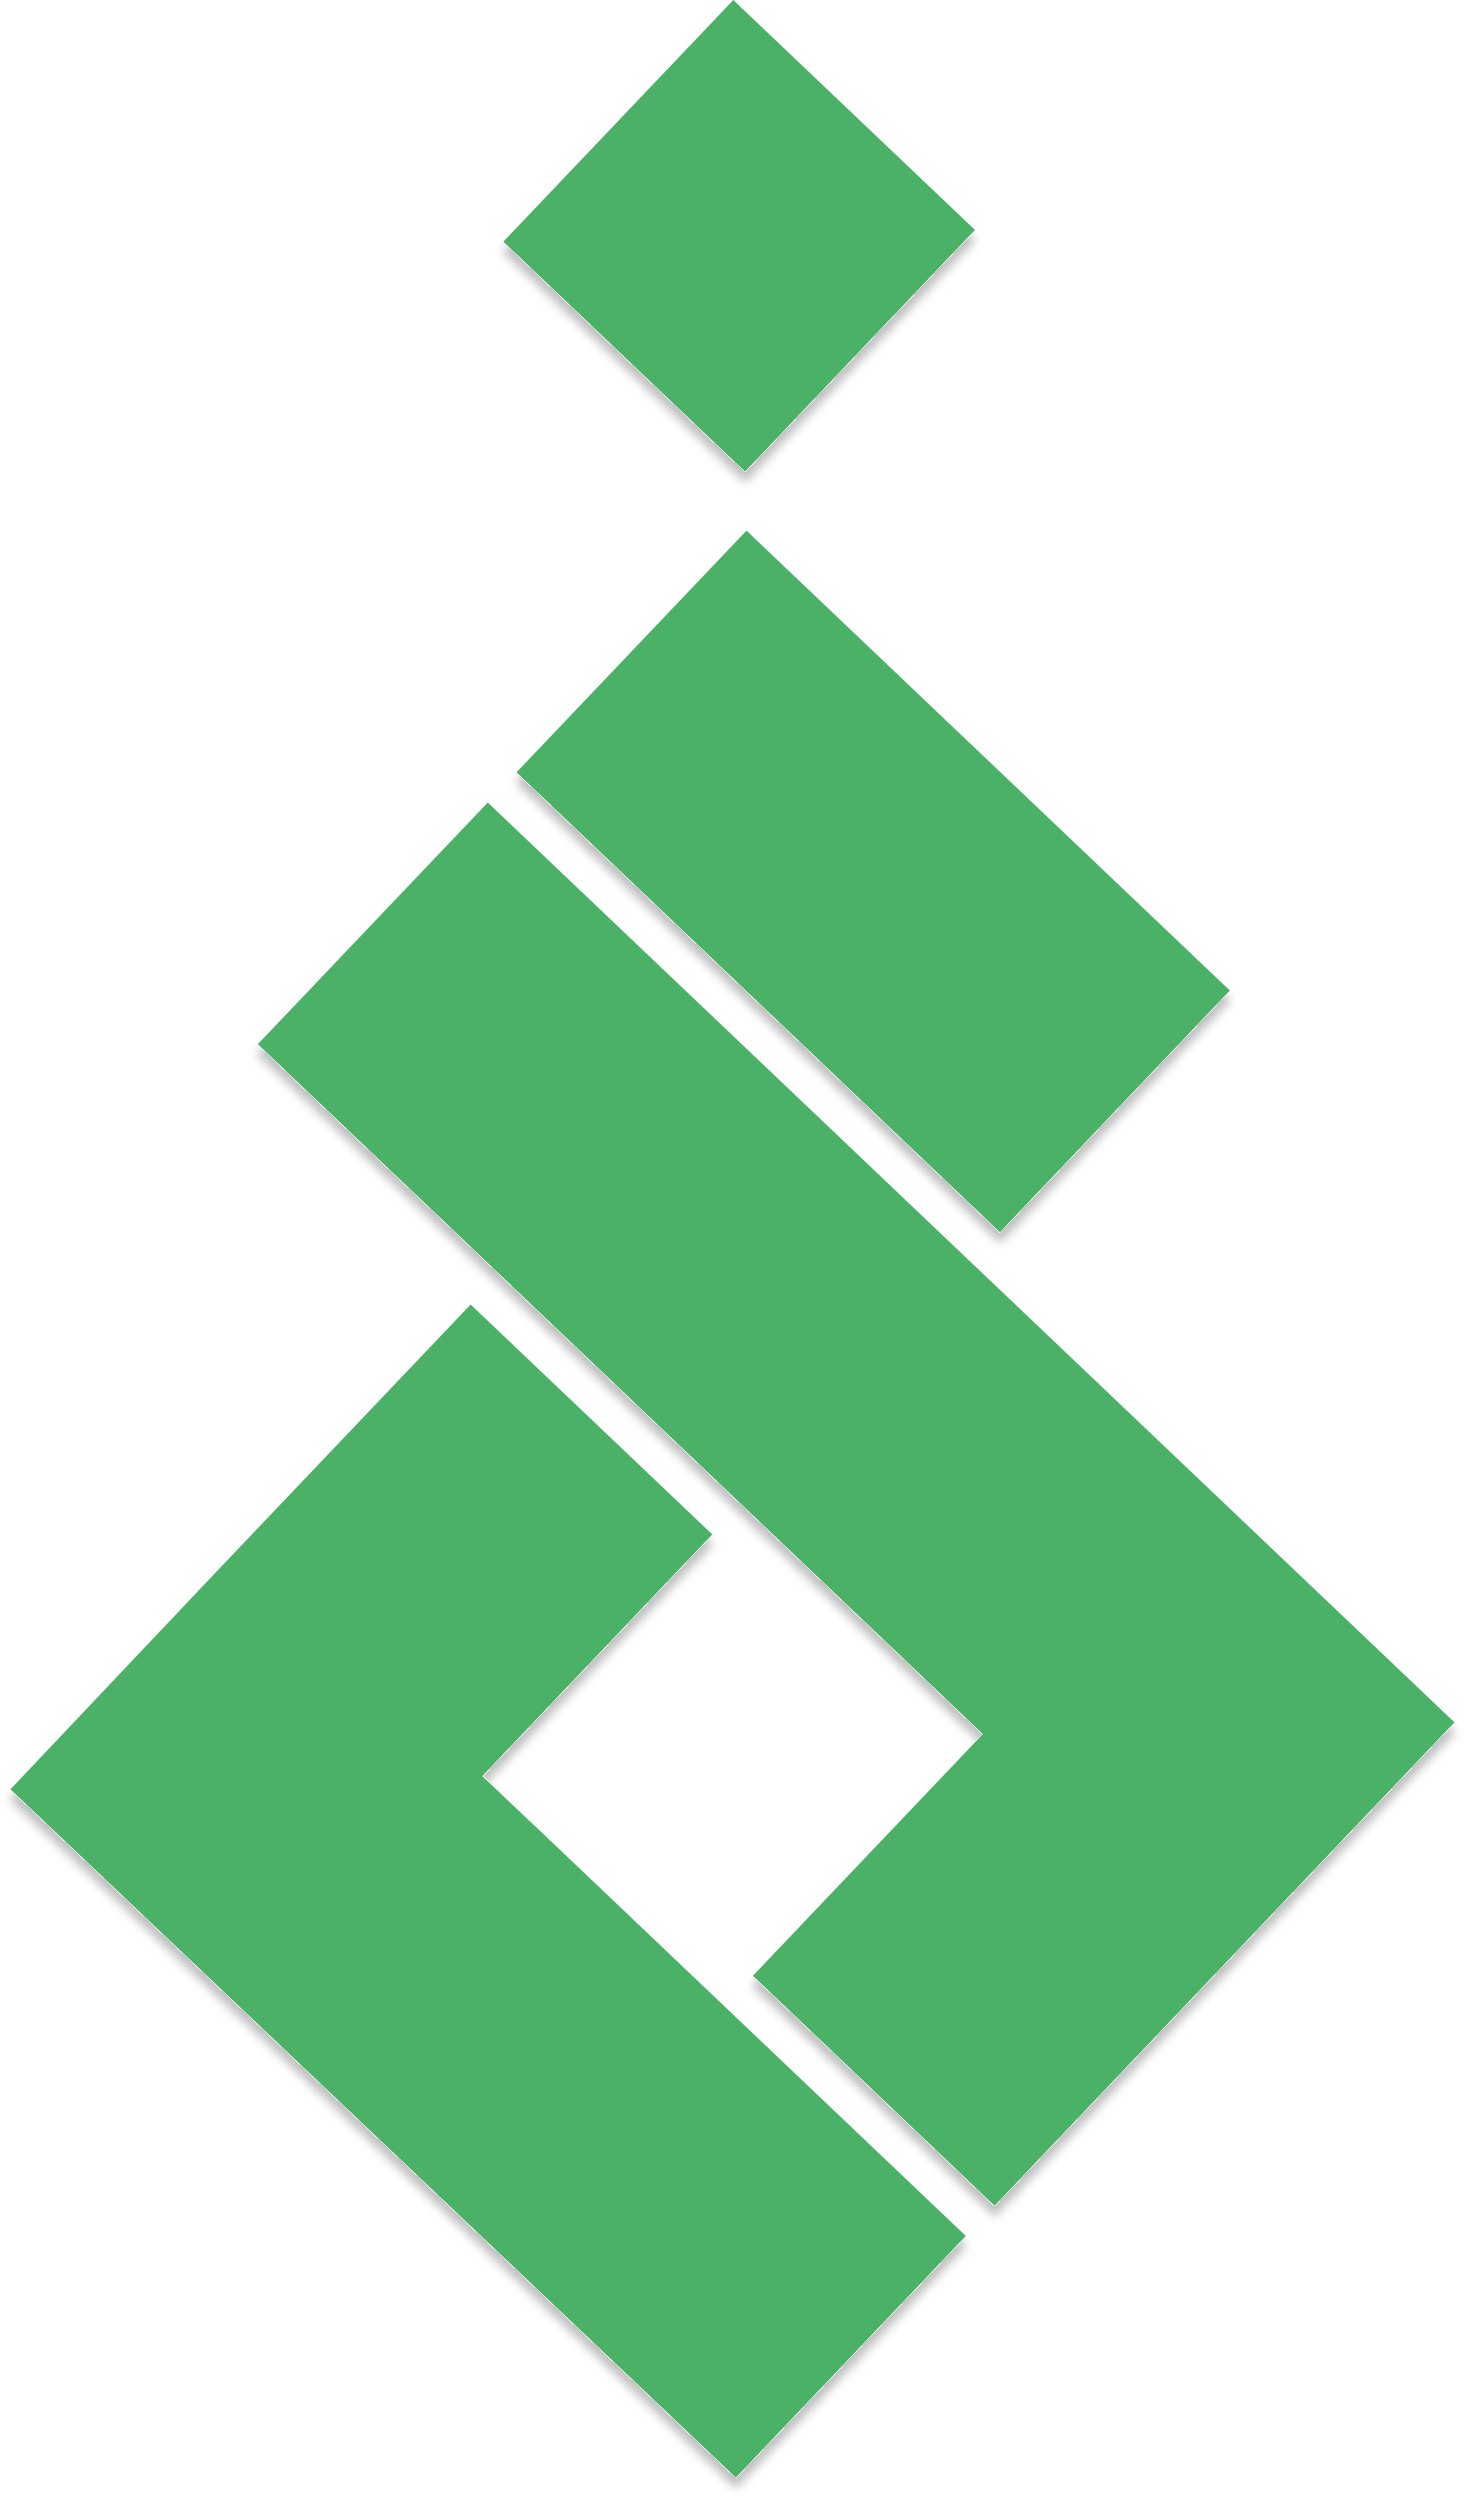
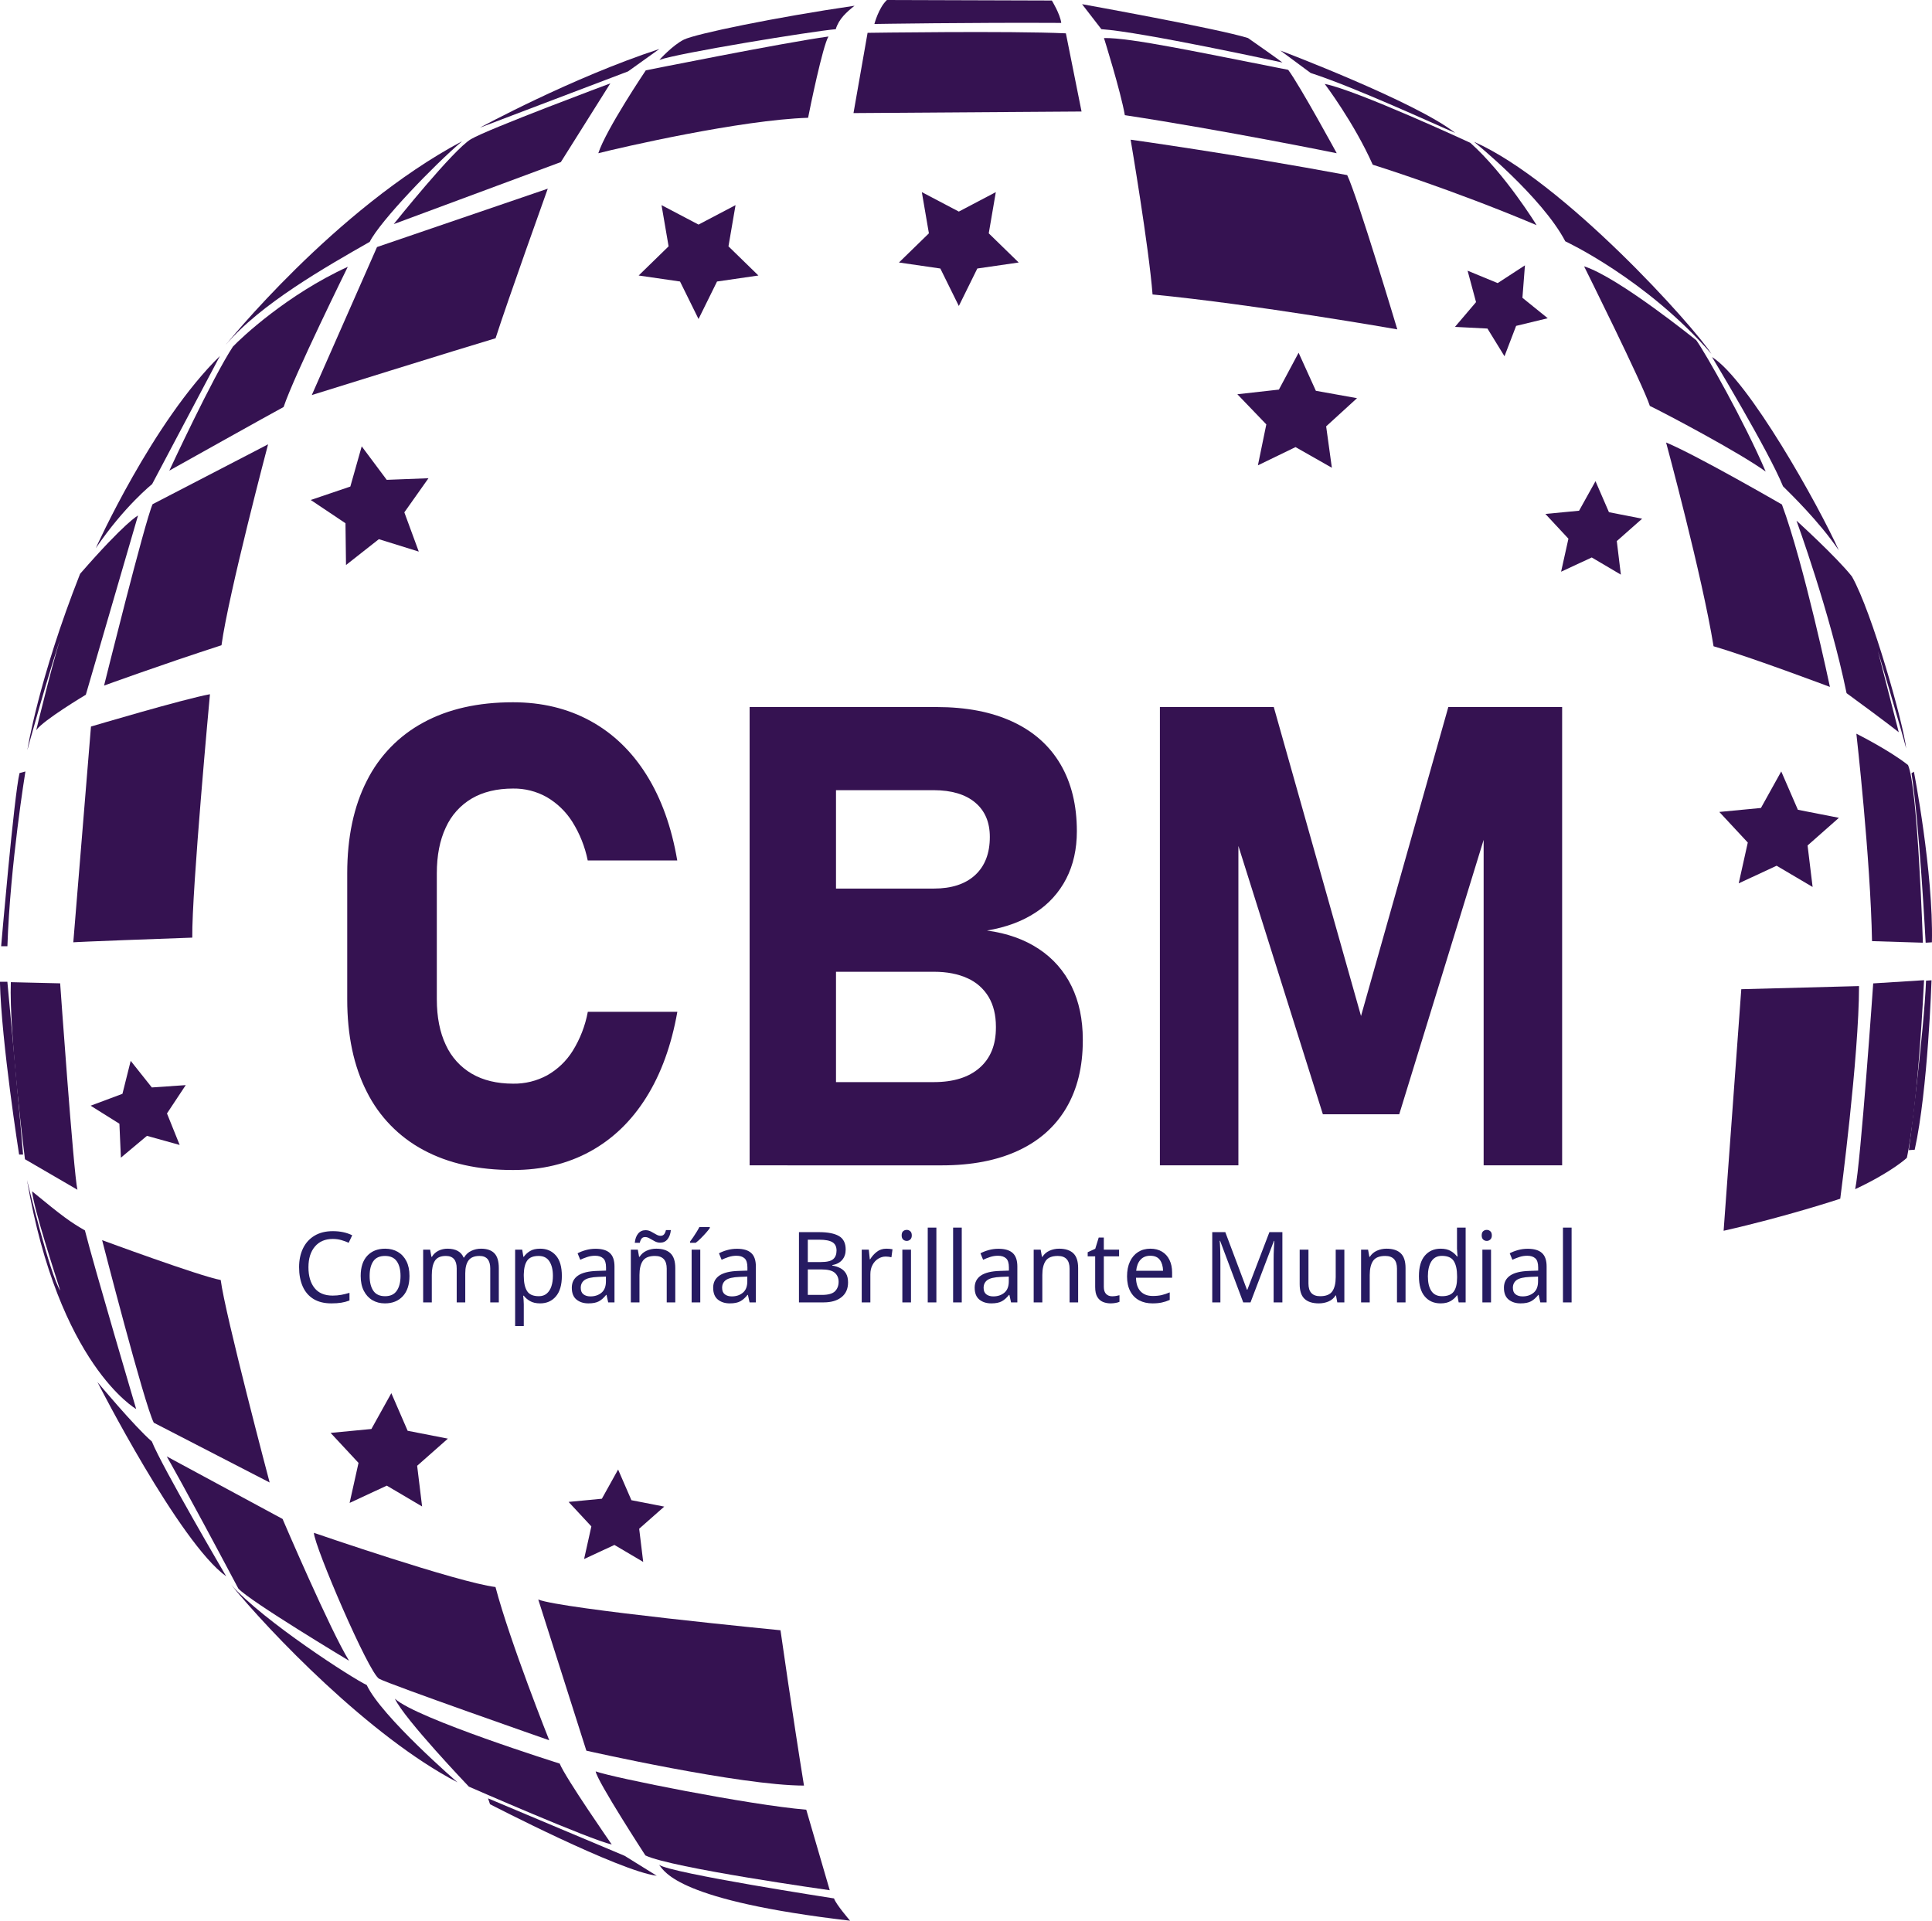
- <svg xmlns="http://www.w3.org/2000/svg" width="582" height="993" viewBox="0 0 582 993" fill="none">
-   <g filter="url(#filter0_d_2201_26)">
-     <path d="M387.26 91.34L375.85 103.34L364.43 115.34L353.01 127.34L330.18 151.33L318.76 163.33L307.35 175.33L295.92 187.33L283.92 175.91L271.92 164.5L259.92 153.08L235.92 130.25L223.93 118.83L211.91 107.42L199.91 96L211.35 83.99L222.76 71.99L234.18 59.99L257.01 35.99L268.43 24L279.84 12L291.26 0L387.26 91.34Z" fill="#4BB167" />
-     <path d="M296.499 210.76L285.079 222.76L273.669 234.76L262.249 246.76L239.419 270.76L227.999 282.76L216.579 294.76L205.149 306.76L217.149 318.18L229.149 329.59L241.149 341.01L253.149 352.43L265.149 363.84L289.149 386.69L301.149 398.11L313.149 409.52L325.149 420.94L337.149 432.36L349.149 443.77L361.149 455.19L373.149 466.6L385.149 478.02L397.149 489.44L408.579 477.44L419.999 465.44L431.409 453.44L442.829 441.44L454.249 429.44L465.659 417.44L477.079 405.44L488.499 393.44L296.499 210.76Z" fill="#4BB167" />
-     <path d="M383.62 888.13L372.2 900.13L360.79 912.13L337.95 936.12L326.54 948.12L315.12 960.12L303.69 972.13L292.28 984.13L4.14 710.72L84.17 626.15L95.59 614.15L129.85 578.14L141.27 566.14L152.69 554.14L175.52 530.15L186.93 518.15L282.92 609.48L271.51 621.48L225.84 669.47L214.42 681.48L202.99 693.48L191.58 705.48L203.58 716.9L215.63 728.28L227.63 739.7L239.63 751.12L251.62 762.53L263.62 773.95L275.62 785.37L287.62 796.78L299.62 808.2L323.63 831.05L335.63 842.46L347.63 853.88L359.62 865.29L371.62 876.71L383.62 888.13Z" fill="#4BB167" />
-     <path d="M577.73 684.13L566.31 696.13L543.48 720.12L532.06 732.12L520.64 744.12L509.23 756.12L486.38 780.13L474.97 792.13L463.55 804.13L440.72 828.12L429.3 840.12L417.88 852.12L406.47 864.13L395.04 876.13L299.04 784.78L310.47 772.78L321.88 760.77L367.55 712.78L378.96 700.78L390.38 688.78L378.38 677.37L366.38 665.95L354.39 654.53L342.39 643.12L330.39 631.7L318.39 620.28L294.38 597.44L282.38 586.02L270.38 574.61L258.38 563.19L246.39 551.77L234.39 540.36L222.39 528.94L210.39 517.52L198.39 506.11L186.39 494.69L162.38 471.84L150.38 460.43L138.39 449.01L126.39 437.59L114.39 426.18L102.39 414.76L113.81 402.76L125.24 390.75L136.65 378.75L159.49 354.75L170.9 342.76L182.32 330.76L193.74 318.76L577.73 684.13Z" fill="#4BB167" />
-   </g>
+ <svg xmlns="http://www.w3.org/2000/svg" id="modelo1" viewBox="0 0 1093.29 1087">
  <defs>
-     <filter id="filter0_d_2201_26" x="0.14" y="0" width="581.59" height="992.13" filterUnits="userSpaceOnUse" color-interpolation-filters="sRGB">
-       <feFlood flood-opacity="0" result="BackgroundImageFix" />
-       <feColorMatrix in="SourceAlpha" type="matrix" values="0 0 0 0 0 0 0 0 0 0 0 0 0 0 0 0 0 0 127 0" result="hardAlpha" />
-       <feOffset dy="4" />
-       <feGaussianBlur stdDeviation="2" />
-       <feComposite in2="hardAlpha" operator="out" />
-       <feColorMatrix type="matrix" values="0 0 0 0 0 0 0 0 0 0 0 0 0 0 0 0 0 0 0.25 0" />
-       <feBlend mode="normal" in2="BackgroundImageFix" result="effect1_dropShadow_2201_26" />
-       <feBlend mode="normal" in="SourceGraphic" in2="effect1_dropShadow_2201_26" result="shape" />
-     </filter>
+     <style>.cls-1{fill:#351251;}.cls-2{isolation:isolate;font-size:55.67px;fill:#261b62;font-family:CenturyGothic, Century Gothic;}</style>
  </defs>
+   <path class="cls-1" d="M713,217.57s2.36-9.14,7.09-13.57l93.32.29s4.72,7.67,5.32,12.68C767.31,216.68,713,217.57,713,217.57Z" transform="translate(-218.19 -204)" />
+   <path class="cls-1" d="M1301.24,640.72s11.07,56.92,10.19,96.57l-3.54.22s-3.54-67.33-8-95.9Z" transform="translate(-218.19 -204)" />
+   <path class="cls-1" d="M1308.11,759l3.1-.22s-2,62-9.52,95.9l-3.32.22S1307,787.56,1308.11,759Z" transform="translate(-218.19 -204)" />
+   <path class="cls-1" d="M337,596.89s-10.34,111.2-10,137.75c-65.85,2.36-67.33,2.65-67.33,2.65l10-122.11S322.28,599.54,337,596.89Z" transform="translate(-218.19 -204)" />
+   <path class="cls-1" d="M238.7,617.24s11.22-46.9,16.24-59.58c-9.75,28.32-21.26,70.79-21.26,70.79s6.2-39.82,29.83-99.7c25.69-29.5,32.78-33,32.78-33L266.76,597.18S242.54,611.63,238.7,617.24Z" transform="translate(-218.19 -204)" />
+   <path class="cls-1" d="M272.37,514.3s32.19-71.68,70.28-108.84L304.26,478S288.61,490.41,272.37,514.3Z" transform="translate(-218.19 -204)" />
+   <path class="cls-1" d="M489.72,276.27s52-28.32,101.59-44.54l-17.72,12.68Z" transform="translate(-218.19 -204)" />
+   <path class="cls-1" d="M591.31,237.92s7.38-8.26,13.88-11.5,52-12.68,96.57-19.17c-4.43,3.54-8.86,7.37-10.63,13.27C677.54,221.7,601.64,234.09,591.31,237.92Z" transform="translate(-218.19 -204)" />
+   <path class="cls-1" d="M583.63,243.82s-22.44,33.33-26.87,46.9c12.7-3.24,80.62-18.88,118.72-20.06.89-4.72,8.27-40.7,11.52-46C661.3,228.19,583.63,243.82,583.63,243.82Z" transform="translate(-218.19 -204)" />
+   <path class="cls-1" d="M709.14,222.58s80.62-1.18,112.22.29l8.86,44.24L701.17,268Z" transform="translate(-218.19 -204)" />
+   <path class="cls-1" d="M842.91,225.53s9.45,30.09,11.81,43.65c56.11,8.55,119.9,21.53,119.9,21.53s-20.67-38-27.46-47.19C897.55,233.79,858,225.24,842.91,225.53Z" transform="translate(-218.19 -204)" />
+   <path class="cls-1" d="M830.51,206.36s77.08,13.86,93.91,19.17c17.72,12.39,19.49,13.86,19.49,13.86S864.18,222,841.44,220.51Z" transform="translate(-218.19 -204)" />
+   <path class="cls-1" d="M942.73,232.61s76.49,28.91,98.93,46.6c-11.81-5-56.4-25.66-81.8-33.92Z" transform="translate(-218.19 -204)" />
+   <path class="cls-1" d="M699.24,1291s-8.19-9.51-9.08-12.61c0,0-91.92-14.16-99-19C594.48,1263.57,602.45,1279.72,699.24,1291Z" transform="translate(-218.19 -204)" />
+   <path class="cls-1" d="M583.41,1254.06s-27.46-42.25-28.13-47.56c9.75,3.54,86.82,19,119.16,21.68l13.29,45.57S598,1261.14,583.41,1254.06Z" transform="translate(-218.19 -204)" />
+   <path class="cls-1" d="M589.83,1265.56l-18.16-11.28-77.3-32.52,1.11,3.32S568.57,1262.91,589.83,1265.56Z" transform="translate(-218.19 -204)" />
+   <path class="cls-1" d="M564.36,1247.86s-26.14-37.61-29.46-45.79c0,0-81.06-25.44-93.25-36.72,5.32,11.5,41.86,49.77,41.86,49.77S552.18,1245.21,564.36,1247.86Z" transform="translate(-218.19 -204)" />
+   <path class="cls-1" d="M346.2,1096.11s-36.32-61.94-42.08-76.32c-9.75-8.41-30.79-33.63-30.79-33.63S319.62,1077.08,346.2,1096.11Z" transform="translate(-218.19 -204)" />
+   <path class="cls-1" d="M295.25,1001.42s-43.85-25-61.79-129.63c0,0,13.07,54,18.83,62.61-2.88-9.07-15.06-46.46-15.95-56.19,17.5,14.38,21.48,17.26,29.9,22.12C271.56,921.34,295.25,1001.42,295.25,1001.42Z" transform="translate(-218.19 -204)" />
+   <path class="cls-1" d="M262,877.32l-29.68-17.26s-9.08-71.23-8-100.21l27.91.66S259.82,868,262,877.32Z" transform="translate(-218.19 -204)" />
+   <path class="cls-1" d="M232.57,640.61s-8.64,52.87-10.19,98.89h-3.54s7.31-85.39,10.41-98Z" transform="translate(-218.19 -204)" />
+   <path class="cls-1" d="M1268.68,619.23s8,70.43,8.86,117.39l28.79.89s-2.88-88.15-8.42-100.55C1287.29,628.53,1268.68,619.23,1268.68,619.23Z" transform="translate(-218.19 -204)" />
+   <path class="cls-1" d="M1278.21,760.54S1271.12,862.42,1268,877c20.82-9.75,29.24-17.72,29.24-17.72s5.76-23.48,9.75-100.55Z" transform="translate(-218.19 -204)" />
+   <path class="cls-1" d="M431.54,343.81l-36.91,83.77s85.05-26.55,104-32.15c6.5-20.35,29.53-84.65,29.53-84.65Z" transform="translate(-218.19 -204)" />
+   <path class="cls-1" d="M369.89,455.45S347.52,540,343.53,569.16C308.09,580.66,277.08,592,277.08,592s23-92.69,27.46-102.65C367,457,369.89,455.45,369.89,455.45Z" transform="translate(-218.19 -204)" />
+   <path class="cls-1" d="M345.61,399.56s62-77.28,134.07-115.62c-15.65,13.27-46.36,45.13-52.27,56.93C403.19,354.72,365.39,376,345.61,399.56Z" transform="translate(-218.19 -204)" />
+   <path class="cls-1" d="M441,330.83s33.67-42.18,43.71-48.08,78.85-31.56,78.85-31.56l-28,44.54Z" transform="translate(-218.19 -204)" />
+   <path class="cls-1" d="M415,355s-30.42,61.65-36.32,79.34c-5.61,2.95-64.67,36-64.67,36s24.51-52.8,36-70.2C354.76,395.13,380.75,370.65,415,355Z" transform="translate(-218.19 -204)" />
+   <path class="cls-1" d="M858,283.05s10.34,60.76,12.4,87.6c57.88,5.6,138.5,19.76,138.5,19.76s-22.44-74.92-28.35-87.31C917.33,291.31,858,283.05,858,283.05Z" transform="translate(-218.19 -204)" />
+   <path class="cls-1" d="M967.83,251.49s16.54,21.83,27.17,45.72c0,0,44.59,13.86,92.73,34.22,0,0-17.72-28.91-37.5-46.6C1050.22,284.82,985.85,255,967.83,251.49Z" transform="translate(-218.19 -204)" />
+   <path class="cls-1" d="M1052.29,284.23s38.39,31,51.68,56.34c0,0,45.77,21.24,82.69,63.71C1176.91,388.94,1103.08,306.65,1052.29,284.23Z" transform="translate(-218.19 -204)" />
+   <path class="cls-1" d="M1114.6,354.72s33.37,67,37.21,79c8.56,4.13,50.5,26.25,65.56,37.16-12.11-28.32-34-67-39.28-74.33C1178.09,396.61,1134.09,360.92,1114.6,354.72Z" transform="translate(-218.19 -204)" />
+   <path class="cls-1" d="M1187,406.05s32.19,53.39,40.16,73.15c4.13,4.13,20.38,19.76,31.6,36.28C1247.2,489.82,1207.63,419,1187,406.05Z" transform="translate(-218.19 -204)" />
+   <path class="cls-1" d="M1234.79,498.66s18.9,51.62,28.35,97.63c24.22,17.7,29.53,22.12,29.53,22.12l-11.81-46s13.88,46.6,16,55.16c-1.48-13.86-19.2-77-30.71-97.34C1257.24,519,1234.79,498.66,1234.79,498.66Z" transform="translate(-218.19 -204)" />
+   <path class="cls-1" d="M1161,454.42s20.38,75.21,26.87,115.33c21.26,6.19,65.85,23,65.85,23s-14.77-69.91-27.17-103.24C1226.53,489.52,1178.68,461.79,1161,454.42Z" transform="translate(-218.19 -204)" />
+   <path class="cls-1" d="M1203.56,763.83s-8.64,117.69-10,136.71c35.44-8,66-18.14,66-18.14s10.63-80.52,10.63-120.34Z" transform="translate(-218.19 -204)" />
+   <path class="cls-1" d="M477.09,1212.69s-43-37.16-51.38-55.08c-7.75-3.54-58.25-36.06-76.63-56.63C370.34,1127.08,427.26,1186.81,477.09,1212.69Z" transform="translate(-218.19 -204)" />
+   <path class="cls-1" d="M415.74,1143.89S359.26,1110,353.06,1103c-31.23-58.84-40.53-74.77-40.53-74.77l65.56,35.4S405.33,1127.3,415.74,1143.89Z" transform="translate(-218.19 -204)" />
+   <path class="cls-1" d="M305.22,1009.17,370.78,1043s-25.25-95.35-27.69-114.59c-12-2.21-67.11-22.56-67.11-22.56S299.91,999,305.22,1009.17Z" transform="translate(-218.19 -204)" />
+   <path class="cls-1" d="M231.25,857.41H229s-10-63.49-10.85-97.78h4.21S231,852.54,231.25,857.41Z" transform="translate(-218.19 -204)" />
+   <path class="cls-1" d="M395.81,1071.48s81.21,28,102.77,30.68c8.27,31.27,30.42,86.72,30.42,86.72s-90.37-31.56-96.27-34.81S396.1,1079.15,395.81,1071.48Z" transform="translate(-218.19 -204)" />
+   <path class="cls-1" d="M522.79,1109.23,550,1194.77s87.12,19.76,123.15,19.76c-6.5-40.11-13.29-87.9-13.29-87.9S535.79,1114.54,522.79,1109.23Z" transform="translate(-218.19 -204)" />
+   <path class="cls-1" d="M457.85,854.85a75.52,75.52,0,0,1-32.11-33q-11.07-21.68-11.06-52.36V698.31q0-30.67,11.06-52.36a76,76,0,0,1,32.11-33.09q21-11.42,50.66-11.42,24.43,0,43.7,10.52t31.84,30.59q12.57,20.07,17.39,48.43H550.78A65.51,65.51,0,0,0,542,669a42.32,42.32,0,0,0-14.45-13.91,37.77,37.77,0,0,0-19-4.82q-13.74,0-23.37,5.62a36.42,36.42,0,0,0-14.72,16.41q-5.09,10.8-5.08,26v71.18q0,15.16,5.08,25.87a36.35,36.35,0,0,0,14.72,16.32q9.64,5.61,23.37,5.62a39.11,39.11,0,0,0,19.27-4.73,40.52,40.52,0,0,0,14.45-13.83,64.13,64.13,0,0,0,8.56-22.12h50.66q-5,28.36-17.57,48.43t-31.75,30.59q-19.18,10.53-43.62,10.52Q478.91,866.2,457.85,854.85Z" transform="translate(-218.19 -204)" />
+   <path class="cls-1" d="M642.39,604.13h48.88V863.5H642.39ZM663.8,816.41h82.77q16.77,0,26-8.12t9.19-22.74V785q0-9.81-4.1-16.77a26.34,26.34,0,0,0-12-10.61q-7.94-3.66-19-3.66H663.8V706.88h82.77q15.16,0,23.46-7.67t8.29-21.58q0-12.48-8.29-19.44t-23.46-7H663.8V604.14h84.38q25.16,0,43,8.29t27.11,24.08q9.27,15.78,9.28,37.91,0,15.17-6,26.85a49.89,49.89,0,0,1-17.39,19.18q-11.41,7.5-27.47,10.17,17.13,2.32,29.34,10.44a52.62,52.62,0,0,1,18.55,21.14q6.33,13,6.33,30.15v.54q0,22.3-9.37,38.17t-27.29,24.17q-17.92,8.29-43.08,8.29H663.8Z" transform="translate(-218.19 -204)" />
+   <path class="cls-1" d="M1037.78,604.13h64.4V863.5h-44.42V662.1l1.78,11.42L1010,834.6H966.78L917.2,677.09l1.78-15v201.4H874.56V604.13H939L988.37,779Z" transform="translate(-218.19 -204)" />
+   <text class="cls-2" transform="translate(165.86 737.07)">Compañía Brillante Mundial</text>
+   <polygon class="cls-1" points="857.95 184.43 851.37 201.62 841.73 185.94 823.34 185 835.27 170.98 830.49 153.2 847.51 160.22 862.94 150.17 861.52 168.53 875.84 180.1 857.95 184.43" />
+   <polygon class="cls-1" points="218.84 271.56 242.47 270.65 228.81 289.96 236.98 312.17 214.39 305.14 195.8 319.77 195.5 296.12 175.84 282.96 198.25 275.36 204.69 252.6 218.84 271.56" />
+   <polygon class="cls-1" points="85.92 615.43 105.11 614.11 94.49 630.14 101.67 647.97 83.15 642.82 68.41 655.17 67.57 635.96 51.28 625.76 69.29 619.03 73.96 600.38 85.92 615.43" />
+   <polygon class="cls-1" points="230.68 809.73 253.45 814.18 236.06 829.54 238.86 852.57 218.88 840.78 197.84 850.56 202.88 827.91 187.08 810.93 210.17 808.72 221.45 788.44 230.68 809.73" />
+   <polygon class="cls-1" points="357.31 849.02 375.88 852.65 361.7 865.17 363.98 883.95 347.69 874.34 330.53 882.31 334.64 863.85 321.76 849.99 340.59 848.19 349.78 831.66 357.31 849.02" />
+   <polygon class="cls-1" points="1017.4 458.29 1040.61 462.83 1022.88 478.49 1025.73 501.97 1005.36 489.95 983.91 499.92 989.05 476.83 972.94 459.51 996.49 457.26 1007.98 436.58 1017.4 458.29" />
+   <polygon class="cls-1" points="910.48 289.87 929.26 293.55 914.92 306.22 917.22 325.21 900.75 315.49 883.4 323.55 887.55 304.87 874.52 290.86 893.57 289.04 902.87 272.32 910.48 289.87" />
+   <polygon class="cls-1" points="744.63 221.17 767.92 225.34 750.45 241.29 753.68 264.72 733.12 253.03 711.83 263.35 716.59 240.18 700.2 223.12 723.71 220.49 734.86 199.63 744.63 221.17" />
+   <polygon class="cls-1" points="542.59 119.74 563.52 108.73 559.52 132.05 576.46 148.56 553.05 151.96 542.59 173.17 532.12 151.96 508.71 148.56 525.65 132.05 521.65 108.73 542.59 119.74" />
+   <polygon class="cls-1" points="395.29 127.1 416.23 116.09 412.23 139.41 429.17 155.92 405.76 159.32 395.29 180.54 384.82 159.32 361.41 155.92 378.35 139.41 374.35 116.09 395.29 127.1" />
</svg>
